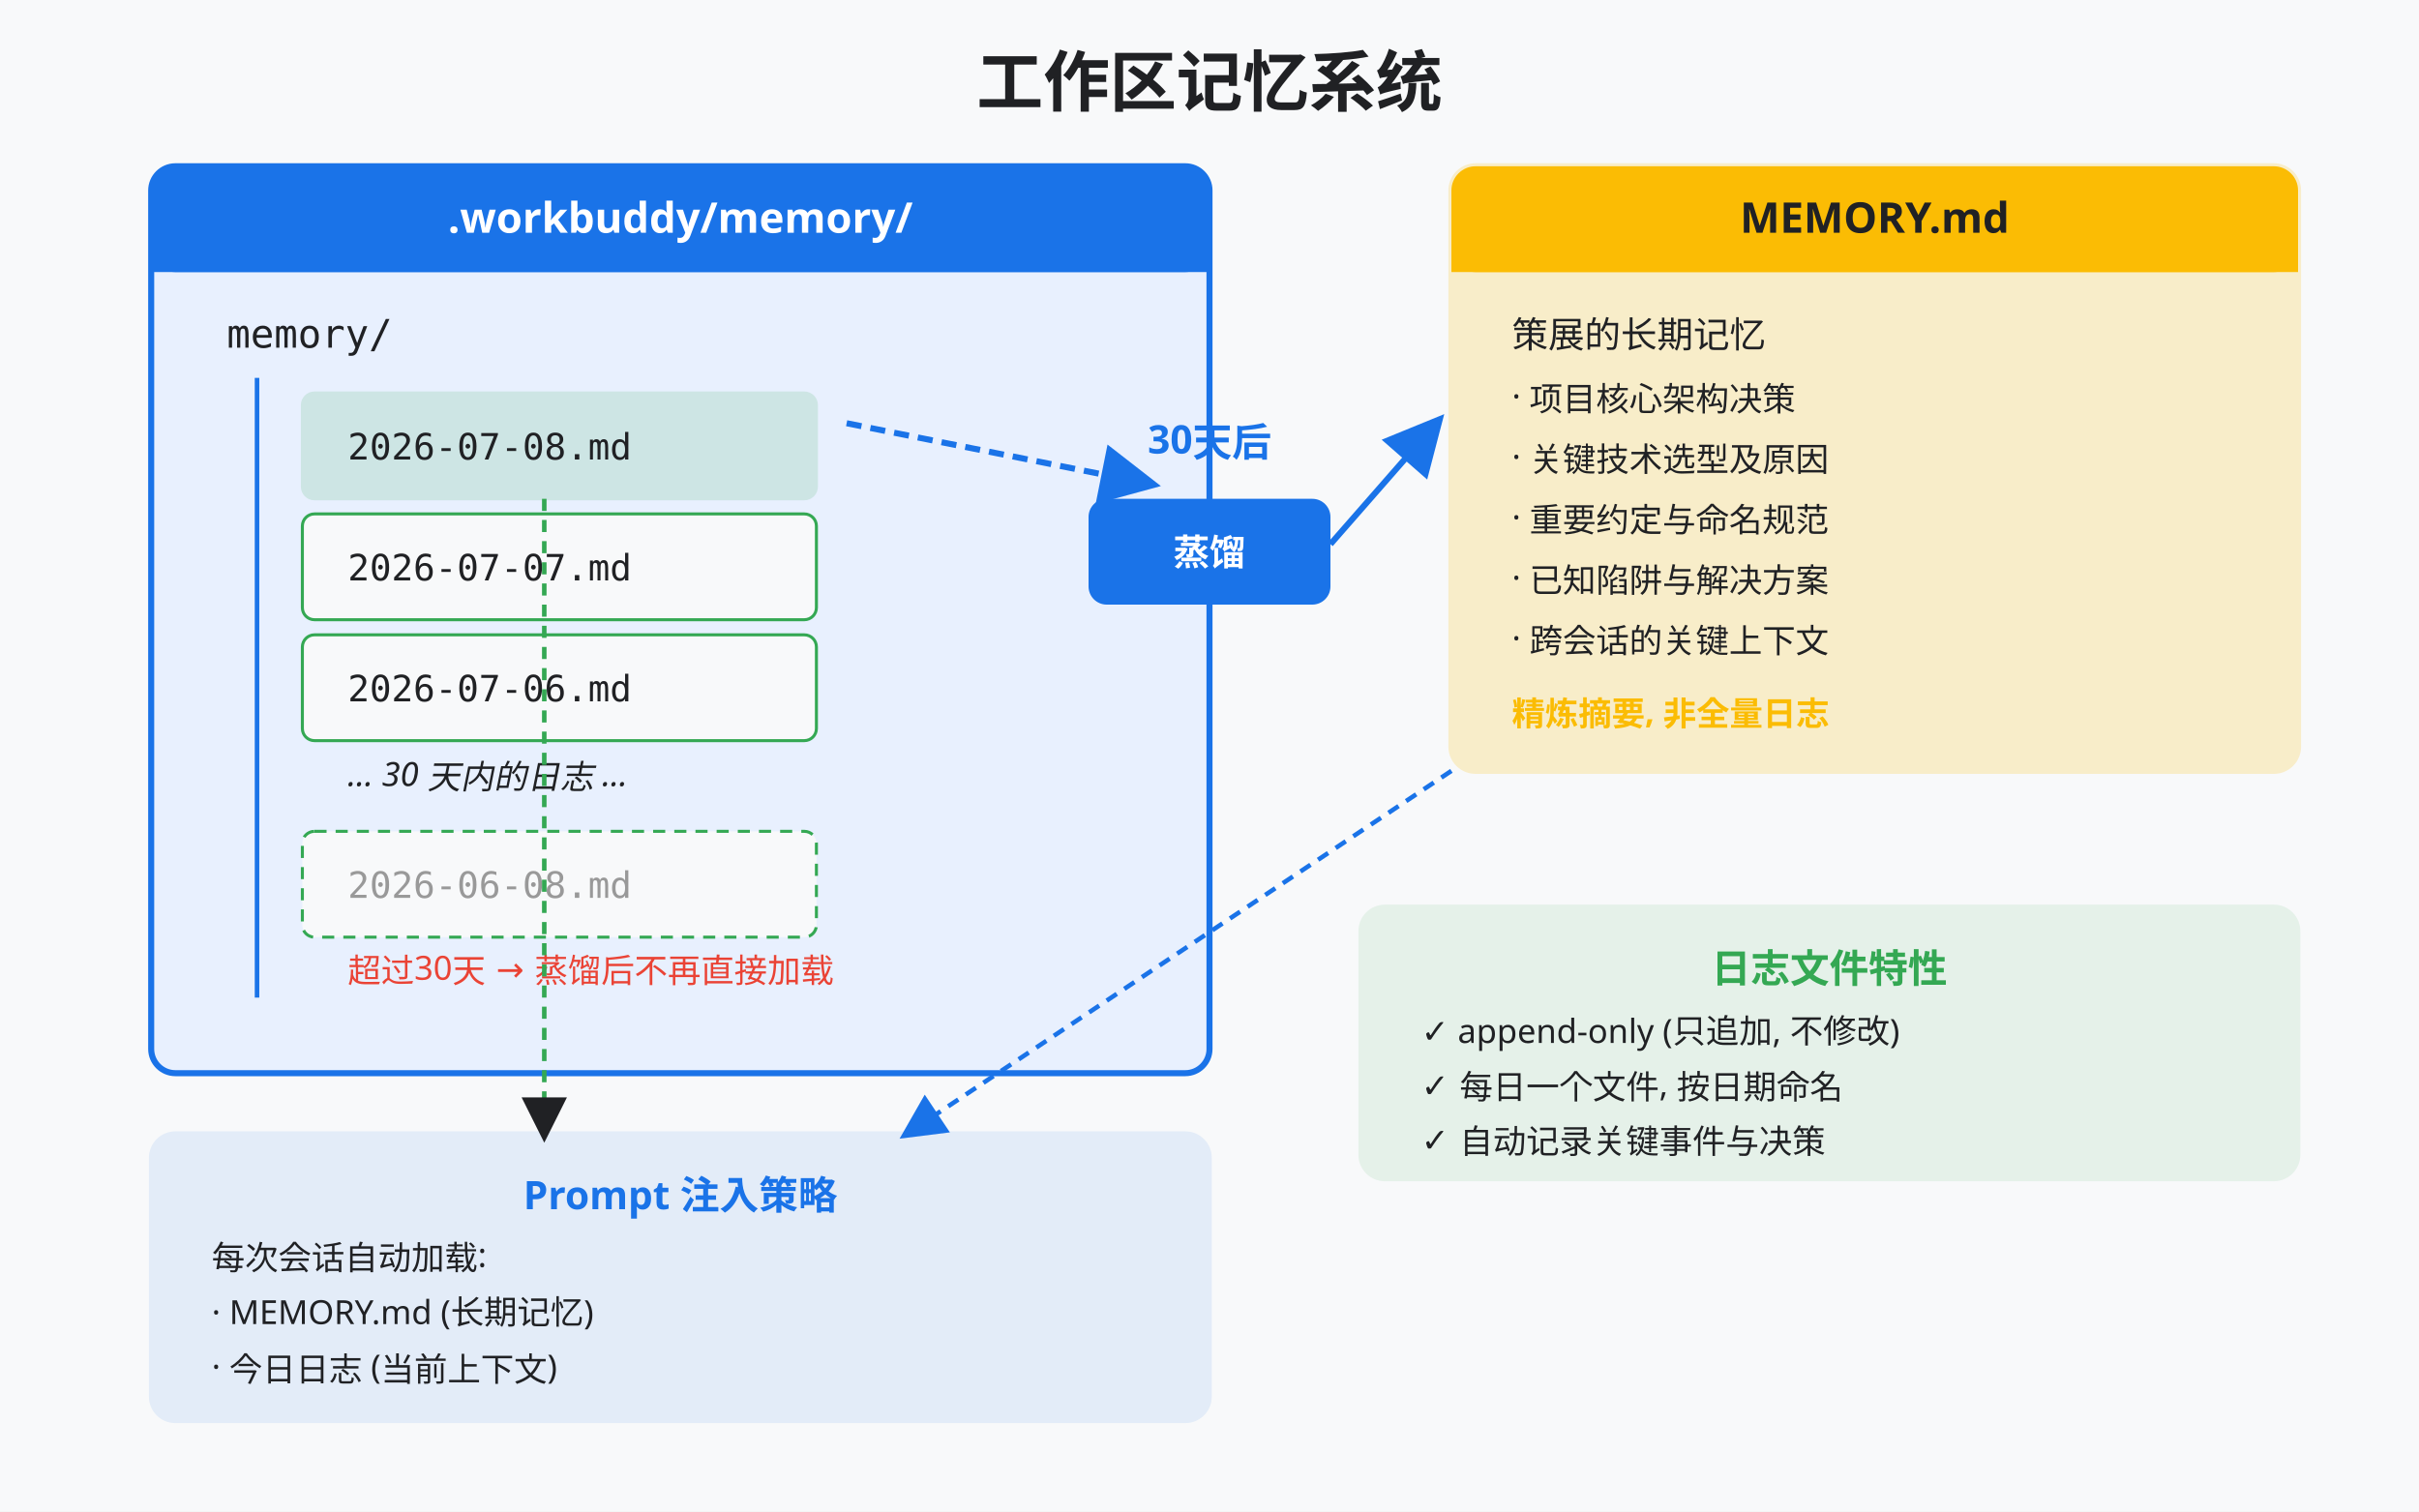
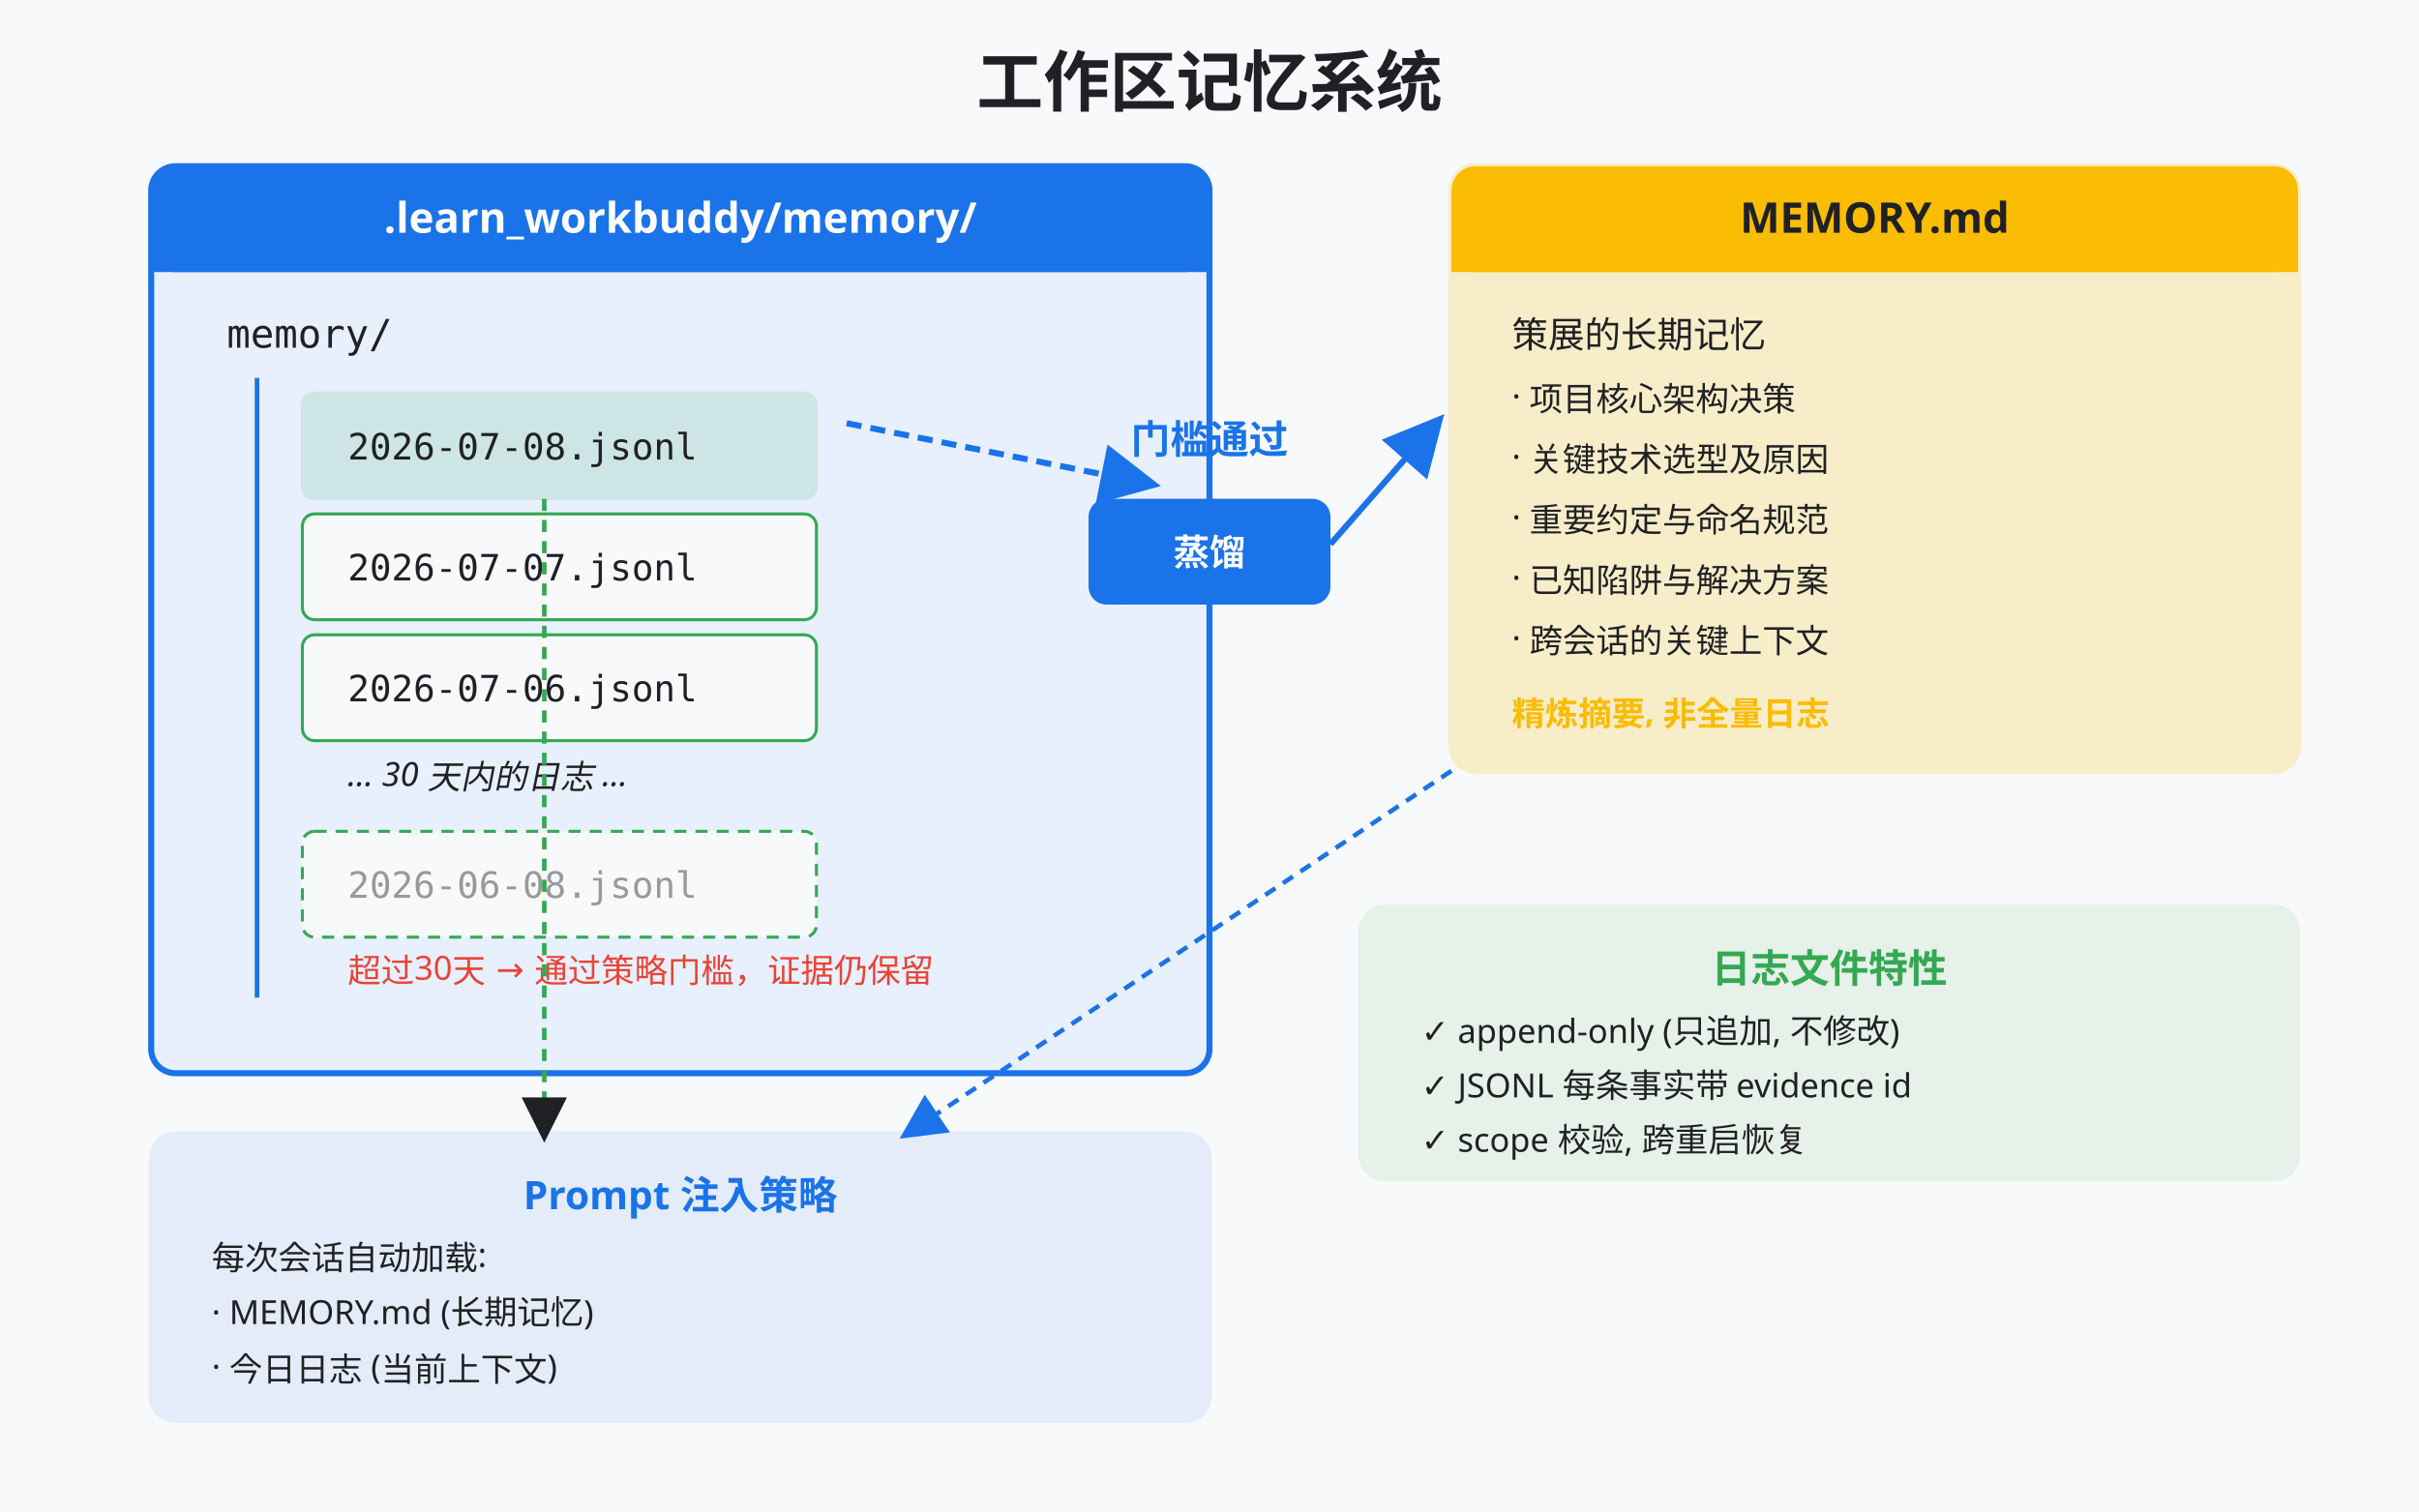
<svg xmlns="http://www.w3.org/2000/svg" viewBox="0 0 800 500" font-family="sans-serif">
  <defs>
    <marker id="arrow" markerWidth="10" markerHeight="10" refX="8" refY="5" orient="auto">
      <path d="M0,0 L10,5 L0,10 z" fill="#202124" />
    </marker>
    <marker id="arrowBlue" markerWidth="10" markerHeight="10" refX="8" refY="5" orient="auto">
      <path d="M0,0 L10,5 L0,10 z" fill="#1a73e8" />
    </marker>
  </defs>
  <rect width="800" height="500" fill="#f8f9fa" />
  <text x="400" y="35" text-anchor="middle" font-size="22" font-weight="bold" fill="#202124">工作区记忆系统</text>
  <rect x="50" y="55" width="350" height="300" rx="8" fill="#e8f0fe" stroke="#1a73e8" stroke-width="2" />
  <rect x="50" y="55" width="350" height="35" rx="8" fill="#1a73e8" />
  <rect x="50" y="72" width="350" height="18" fill="#1a73e8" />
-   <text x="225" y="77" text-anchor="middle" font-size="14" fill="white" font-weight="bold">.workbuddy/memory/</text>
+   <text x="225" y="77" text-anchor="middle" font-size="14" fill="white" font-weight="bold">.learn_workbuddy/memory/</text>
  <text x="75" y="115" font-size="13" fill="#202124" font-family="monospace">memory/</text>
  <line x1="85" y1="125" x2="85" y2="330" stroke="#1a73e8" stroke-width="1.5" />
  <rect x="100" y="130" width="170" height="35" rx="4" fill="#34a853" opacity="0.15" stroke="#34a853" stroke-width="1" />
-   <text x="115" y="152" font-size="12" fill="#202124" font-family="monospace">2026-07-08.md</text>
+   <text x="115" y="152" font-size="12" fill="#202124" font-family="monospace">2026-07-08.jsonl</text>
  <rect x="100" y="170" width="170" height="35" rx="4" fill="#f8f9fa" stroke="#34a853" stroke-width="1" />
-   <text x="115" y="192" font-size="12" fill="#202124" font-family="monospace">2026-07-07.md</text>
+   <text x="115" y="192" font-size="12" fill="#202124" font-family="monospace">2026-07-07.jsonl</text>
  <rect x="100" y="210" width="170" height="35" rx="4" fill="#f8f9fa" stroke="#34a853" stroke-width="1" />
-   <text x="115" y="232" font-size="12" fill="#202124" font-family="monospace">2026-07-06.md</text>
+   <text x="115" y="232" font-size="12" fill="#202124" font-family="monospace">2026-07-06.jsonl</text>
  <text x="115" y="260" font-size="11" fill="#202124" font-style="italic">... 30 天内的日志 ...</text>
  <rect x="100" y="275" width="170" height="35" rx="4" fill="#f8f9fa" stroke="#34a853" stroke-width="1" stroke-dasharray="4,3" />
-   <text x="115" y="297" font-size="12" fill="#999" font-family="monospace">2026-06-08.md</text>
-   <text x="115" y="325" font-size="11" fill="#ea4335">超过30天 → 蒸馏后不再直接加载</text>
+   <text x="115" y="297" font-size="12" fill="#999" font-family="monospace">2026-06-08.jsonl</text>
+   <text x="115" y="325" font-size="11" fill="#ea4335">超过30天 → 通过策略门槛，证据仍保留</text>
  <rect x="480" y="55" width="280" height="200" rx="8" fill="#fbbc04" opacity="0.2" stroke="#fbbc04" stroke-width="2" />
  <rect x="480" y="55" width="280" height="35" rx="8" fill="#fbbc04" />
  <rect x="480" y="72" width="280" height="18" fill="#fbbc04" />
  <text x="620" y="77" text-anchor="middle" font-size="14" fill="#202124" font-weight="bold">MEMORY.md</text>
  <text x="500" y="115" font-size="12" fill="#202124">策展的长期记忆</text>
  <text x="500" y="135" font-size="11" fill="#202124">· 项目核心架构决策</text>
  <text x="500" y="155" font-size="11" fill="#202124">· 关键技术选型及原因</text>
  <text x="500" y="175" font-size="11" fill="#202124">· 重要约定与命名规范</text>
  <text x="500" y="195" font-size="11" fill="#202124">· 已知陷阱与解决方案</text>
  <text x="500" y="215" font-size="11" fill="#202124">· 跨会话的关键上下文</text>
  <text x="500" y="240" font-size="11" fill="#fbbc04" font-weight="bold">精炼摘要, 非全量日志</text>
-   <text x="400" y="150" text-anchor="middle" font-size="13" fill="#1a73e8" font-weight="bold">30天后</text>
+   <text x="400" y="150" text-anchor="middle" font-size="13" fill="#1a73e8" font-weight="bold">门槛通过</text>
  <line x1="280" y1="140" x2="380" y2="160" stroke="#1a73e8" stroke-width="2" stroke-dasharray="5,3" marker-end="url(#arrowBlue)" />
  <rect x="360" y="165" width="80" height="35" rx="6" fill="#1a73e8" />
  <text x="400" y="187" text-anchor="middle" font-size="12" fill="white" font-weight="bold">蒸馏</text>
  <line x1="440" y1="180" x2="475" y2="140" stroke="#1a73e8" stroke-width="2" marker-end="url(#arrowBlue)" />
  <rect x="450" y="300" width="310" height="90" rx="8" fill="#34a853" opacity="0.1" stroke="#34a853" stroke-width="1.5" />
  <text x="605" y="325" text-anchor="middle" font-size="13" fill="#34a853" font-weight="bold">日志文件特性</text>
  <text x="470" y="345" font-size="11" fill="#202124">✓ append-only (只追加, 不修改)</text>
-   <text x="470" y="363" font-size="11" fill="#202124">✓ 每日一个文件, 按日期命名</text>
-   <text x="470" y="381" font-size="11" fill="#202124">✓ 自动记录关键事件与决策</text>
+   <text x="470" y="363" font-size="11" fill="#202124">✓ JSONL 每条事实带 evidence id</text>
+   <text x="470" y="381" font-size="11" fill="#202124">✓ scope 校验, 跨重启恢复</text>
  <rect x="50" y="375" width="350" height="95" rx="8" fill="#1a73e8" opacity="0.1" stroke="#1a73e8" stroke-width="1.5" />
  <text x="225" y="400" text-anchor="middle" font-size="13" fill="#1a73e8" font-weight="bold">Prompt 注入策略</text>
  <text x="70" y="420" font-size="11" fill="#202124">每次会话自动加载:</text>
  <text x="70" y="438" font-size="11" fill="#202124">· MEMORY.md (长期记忆)</text>
  <text x="70" y="456" font-size="11" fill="#202124">· 今日日志 (当前上下文)</text>
  <line x1="480" y1="255" x2="300" y2="375" stroke="#1a73e8" stroke-width="1.5" stroke-dasharray="4,3" marker-end="url(#arrowBlue)" />
  <line x1="180" y1="165" x2="180" y2="375" stroke="#34a853" stroke-width="1.5" stroke-dasharray="4,3" marker-end="url(#arrow)" />
</svg>
